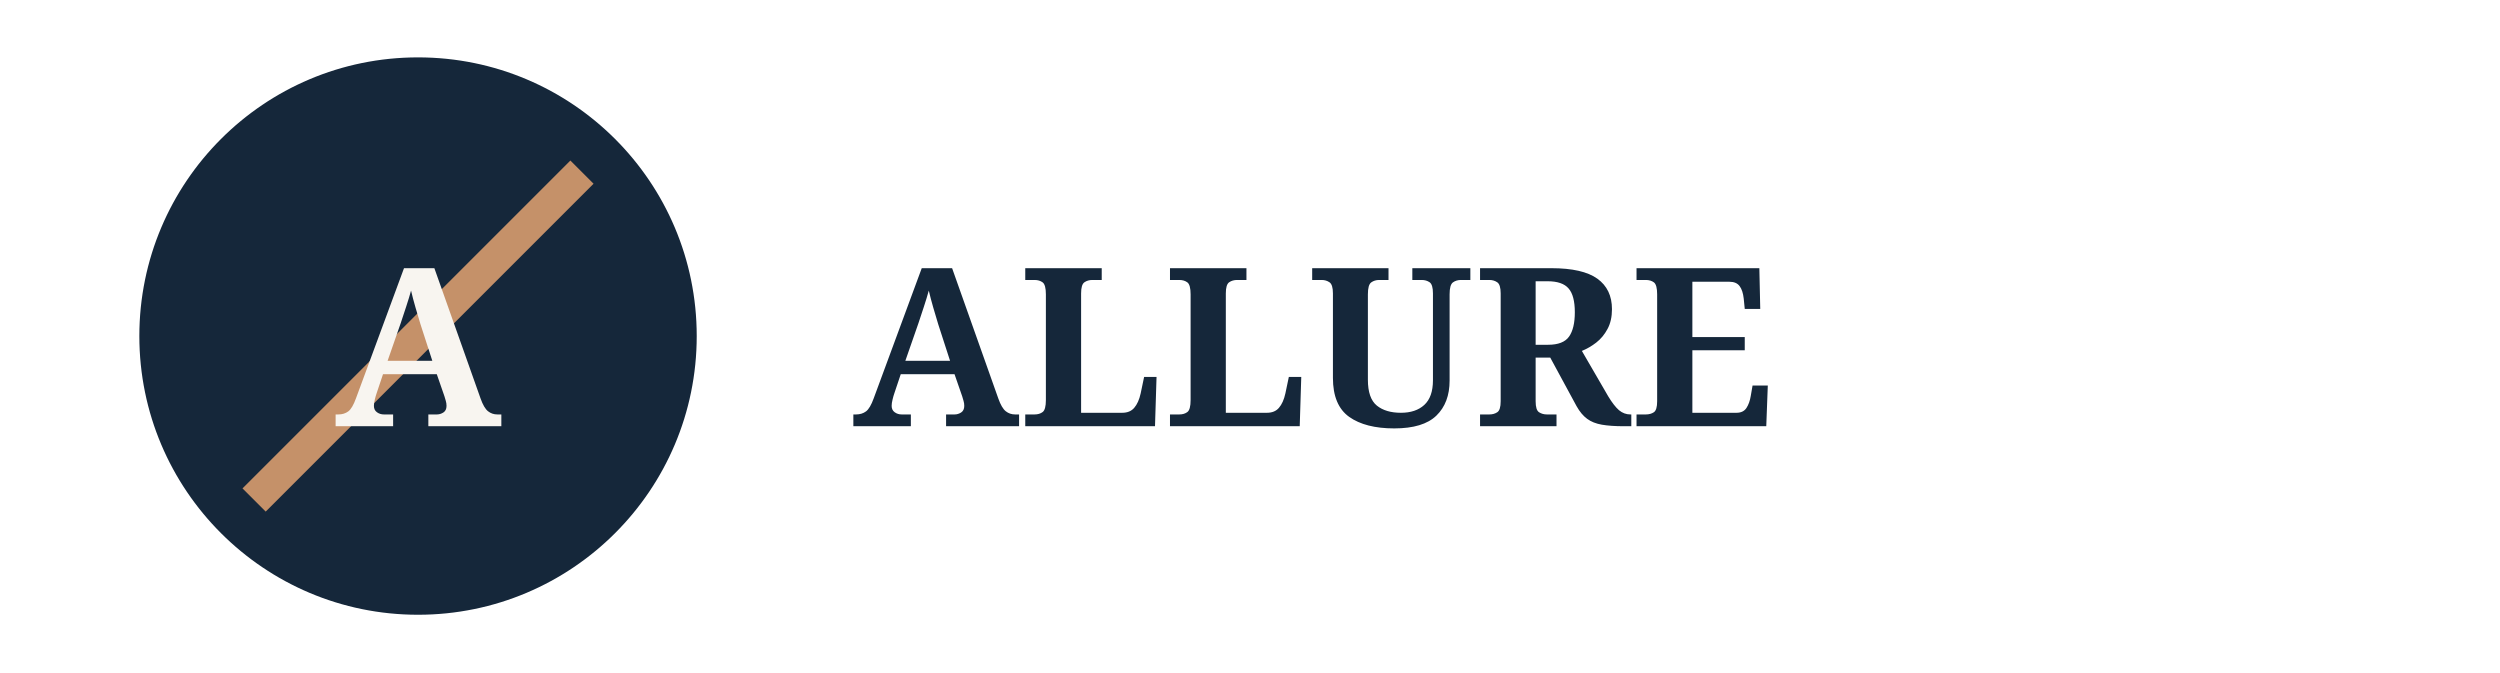
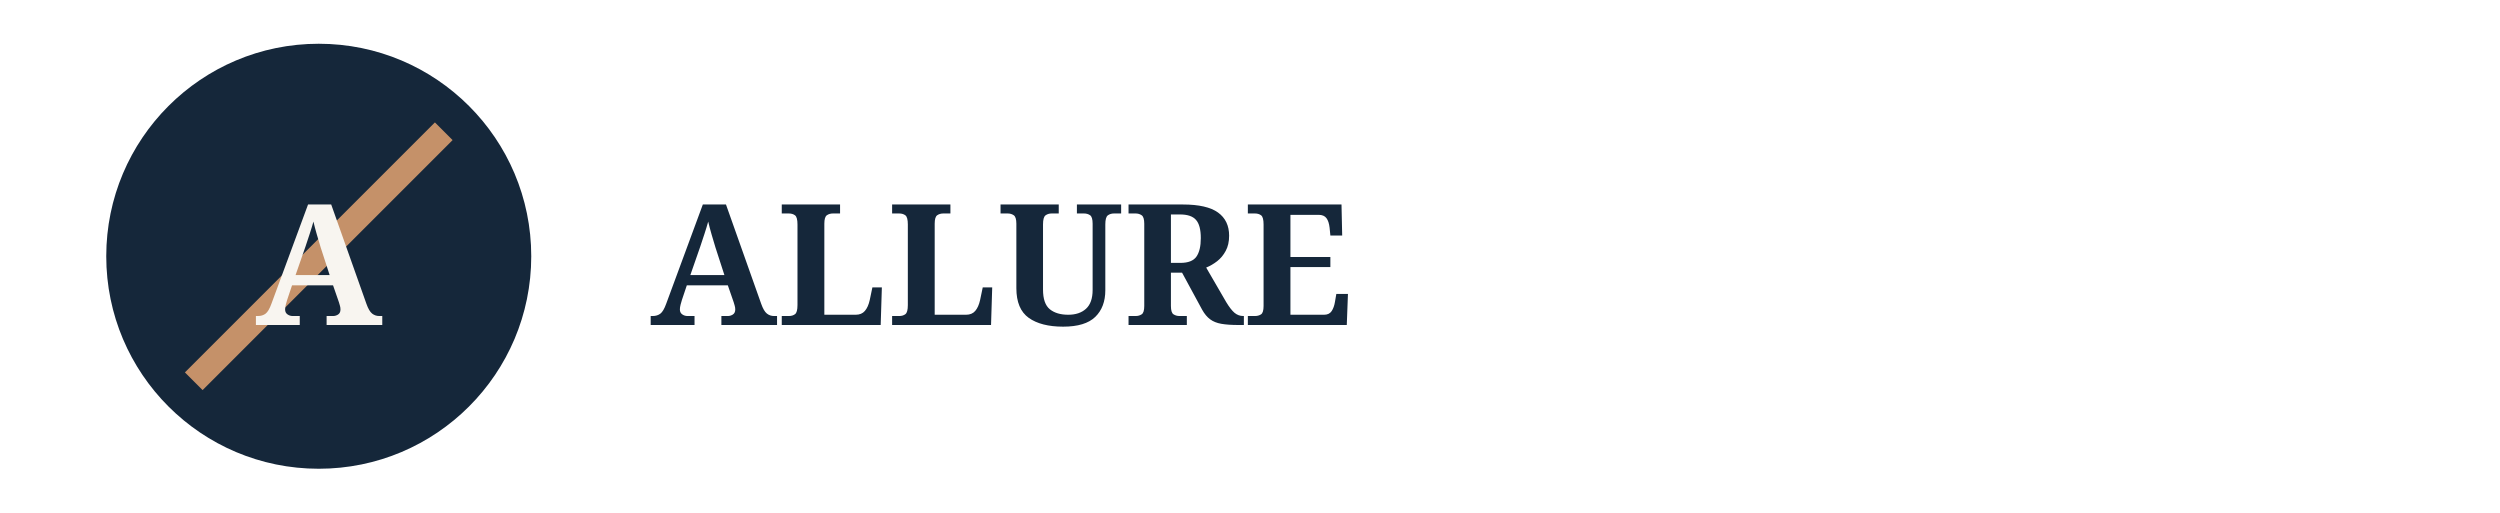
- <svg xmlns="http://www.w3.org/2000/svg" viewBox="0 0 305 82" role="img" aria-label="Allure Plumbing Corp. logo concept B">
+ <svg xmlns="http://www.w3.org/2000/svg" viewBox="0 0 400 82" role="img" aria-label="Allure Plumbing Corp. logo concept B">
  <circle cx="51" cy="41" r="34" fill="#15273a" />
  <path d="M31 61l40-40" stroke="#c59169" stroke-width="4" />
  <text x="51" y="52" text-anchor="middle" fill="#f8f5f0" font-family="Georgia,serif" font-size="27" font-weight="700">A</text>
  <text x="104" y="52" fill="#15273a" font-family="Georgia,serif" font-weight="700" font-size="27">ALLURE</text>
</svg>
